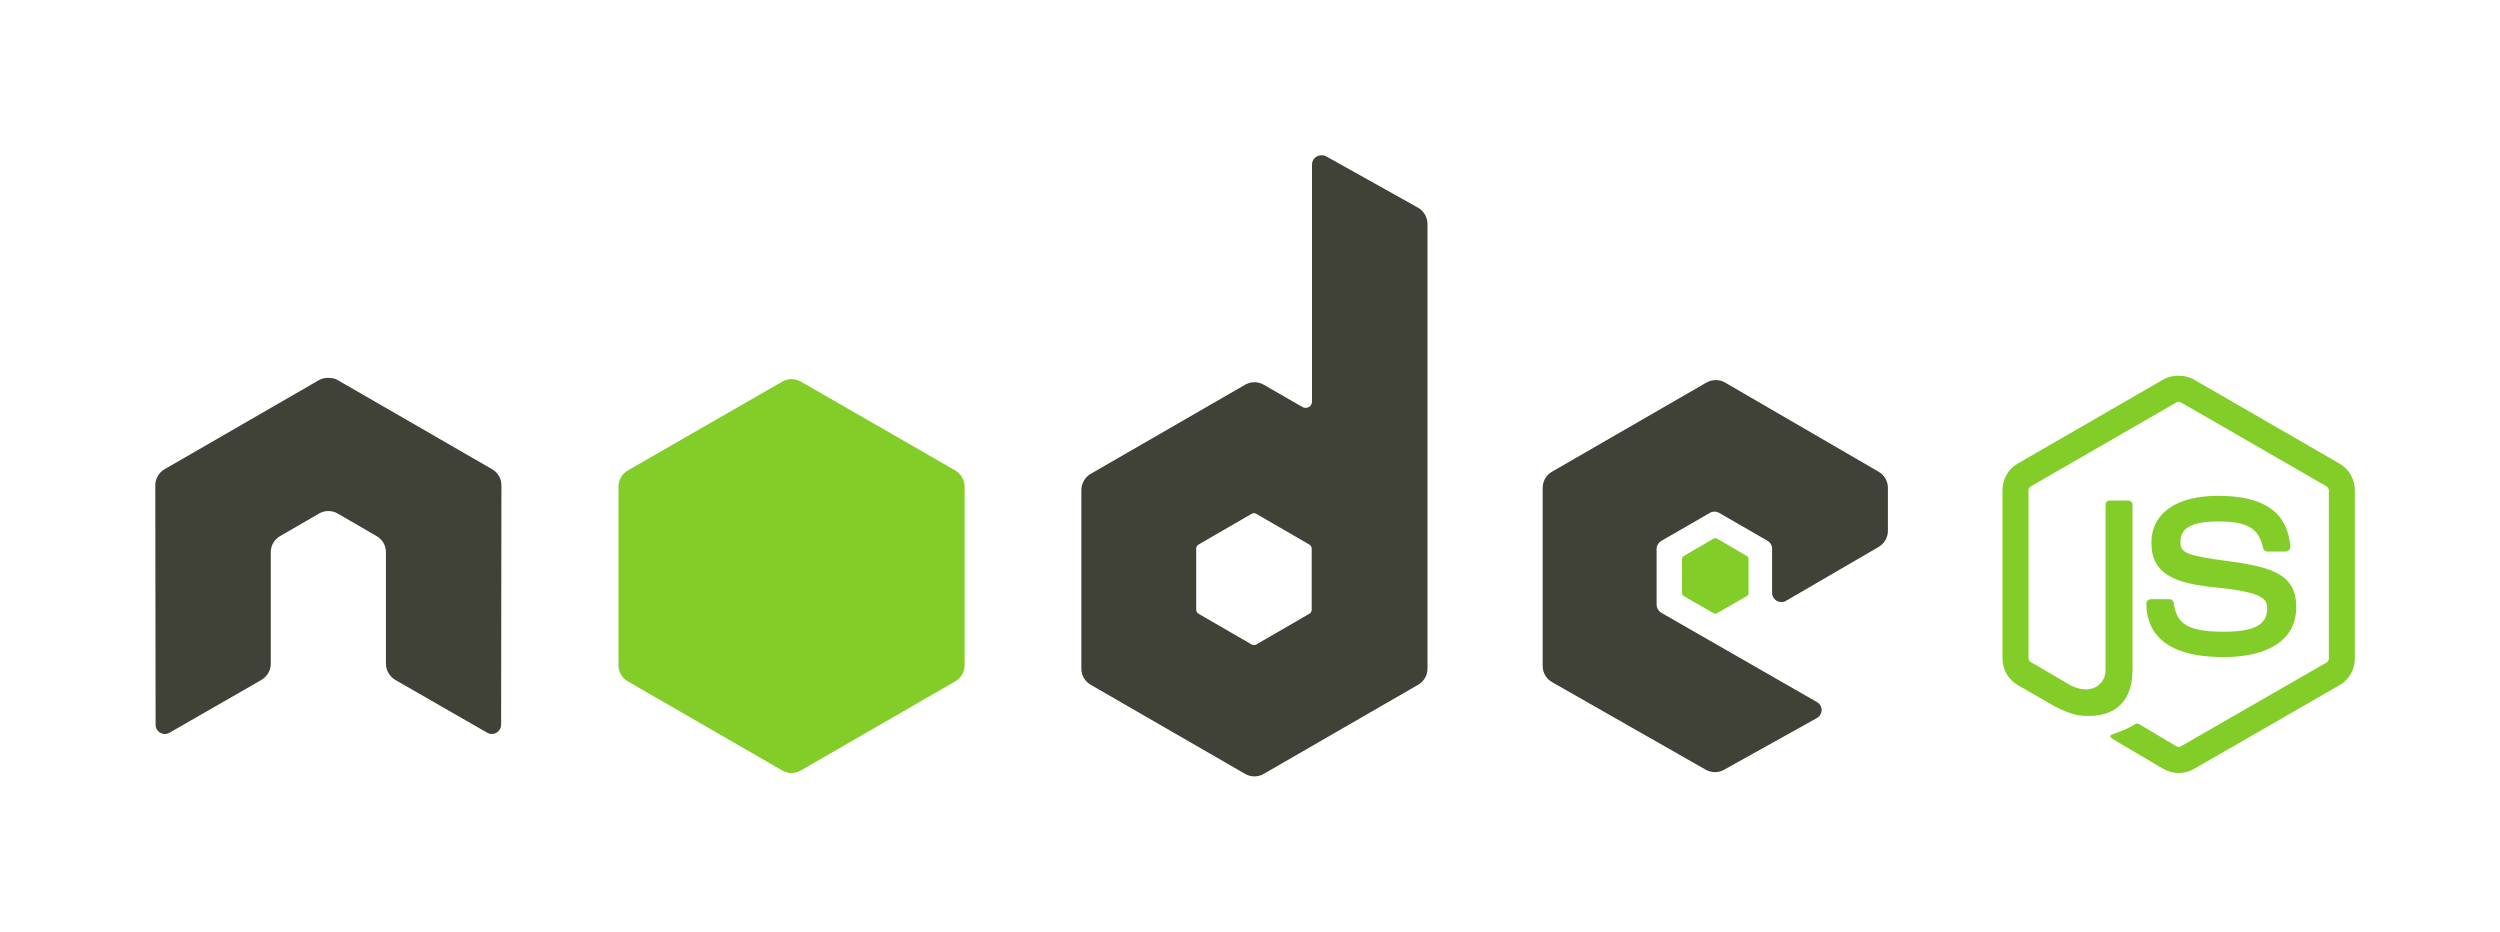
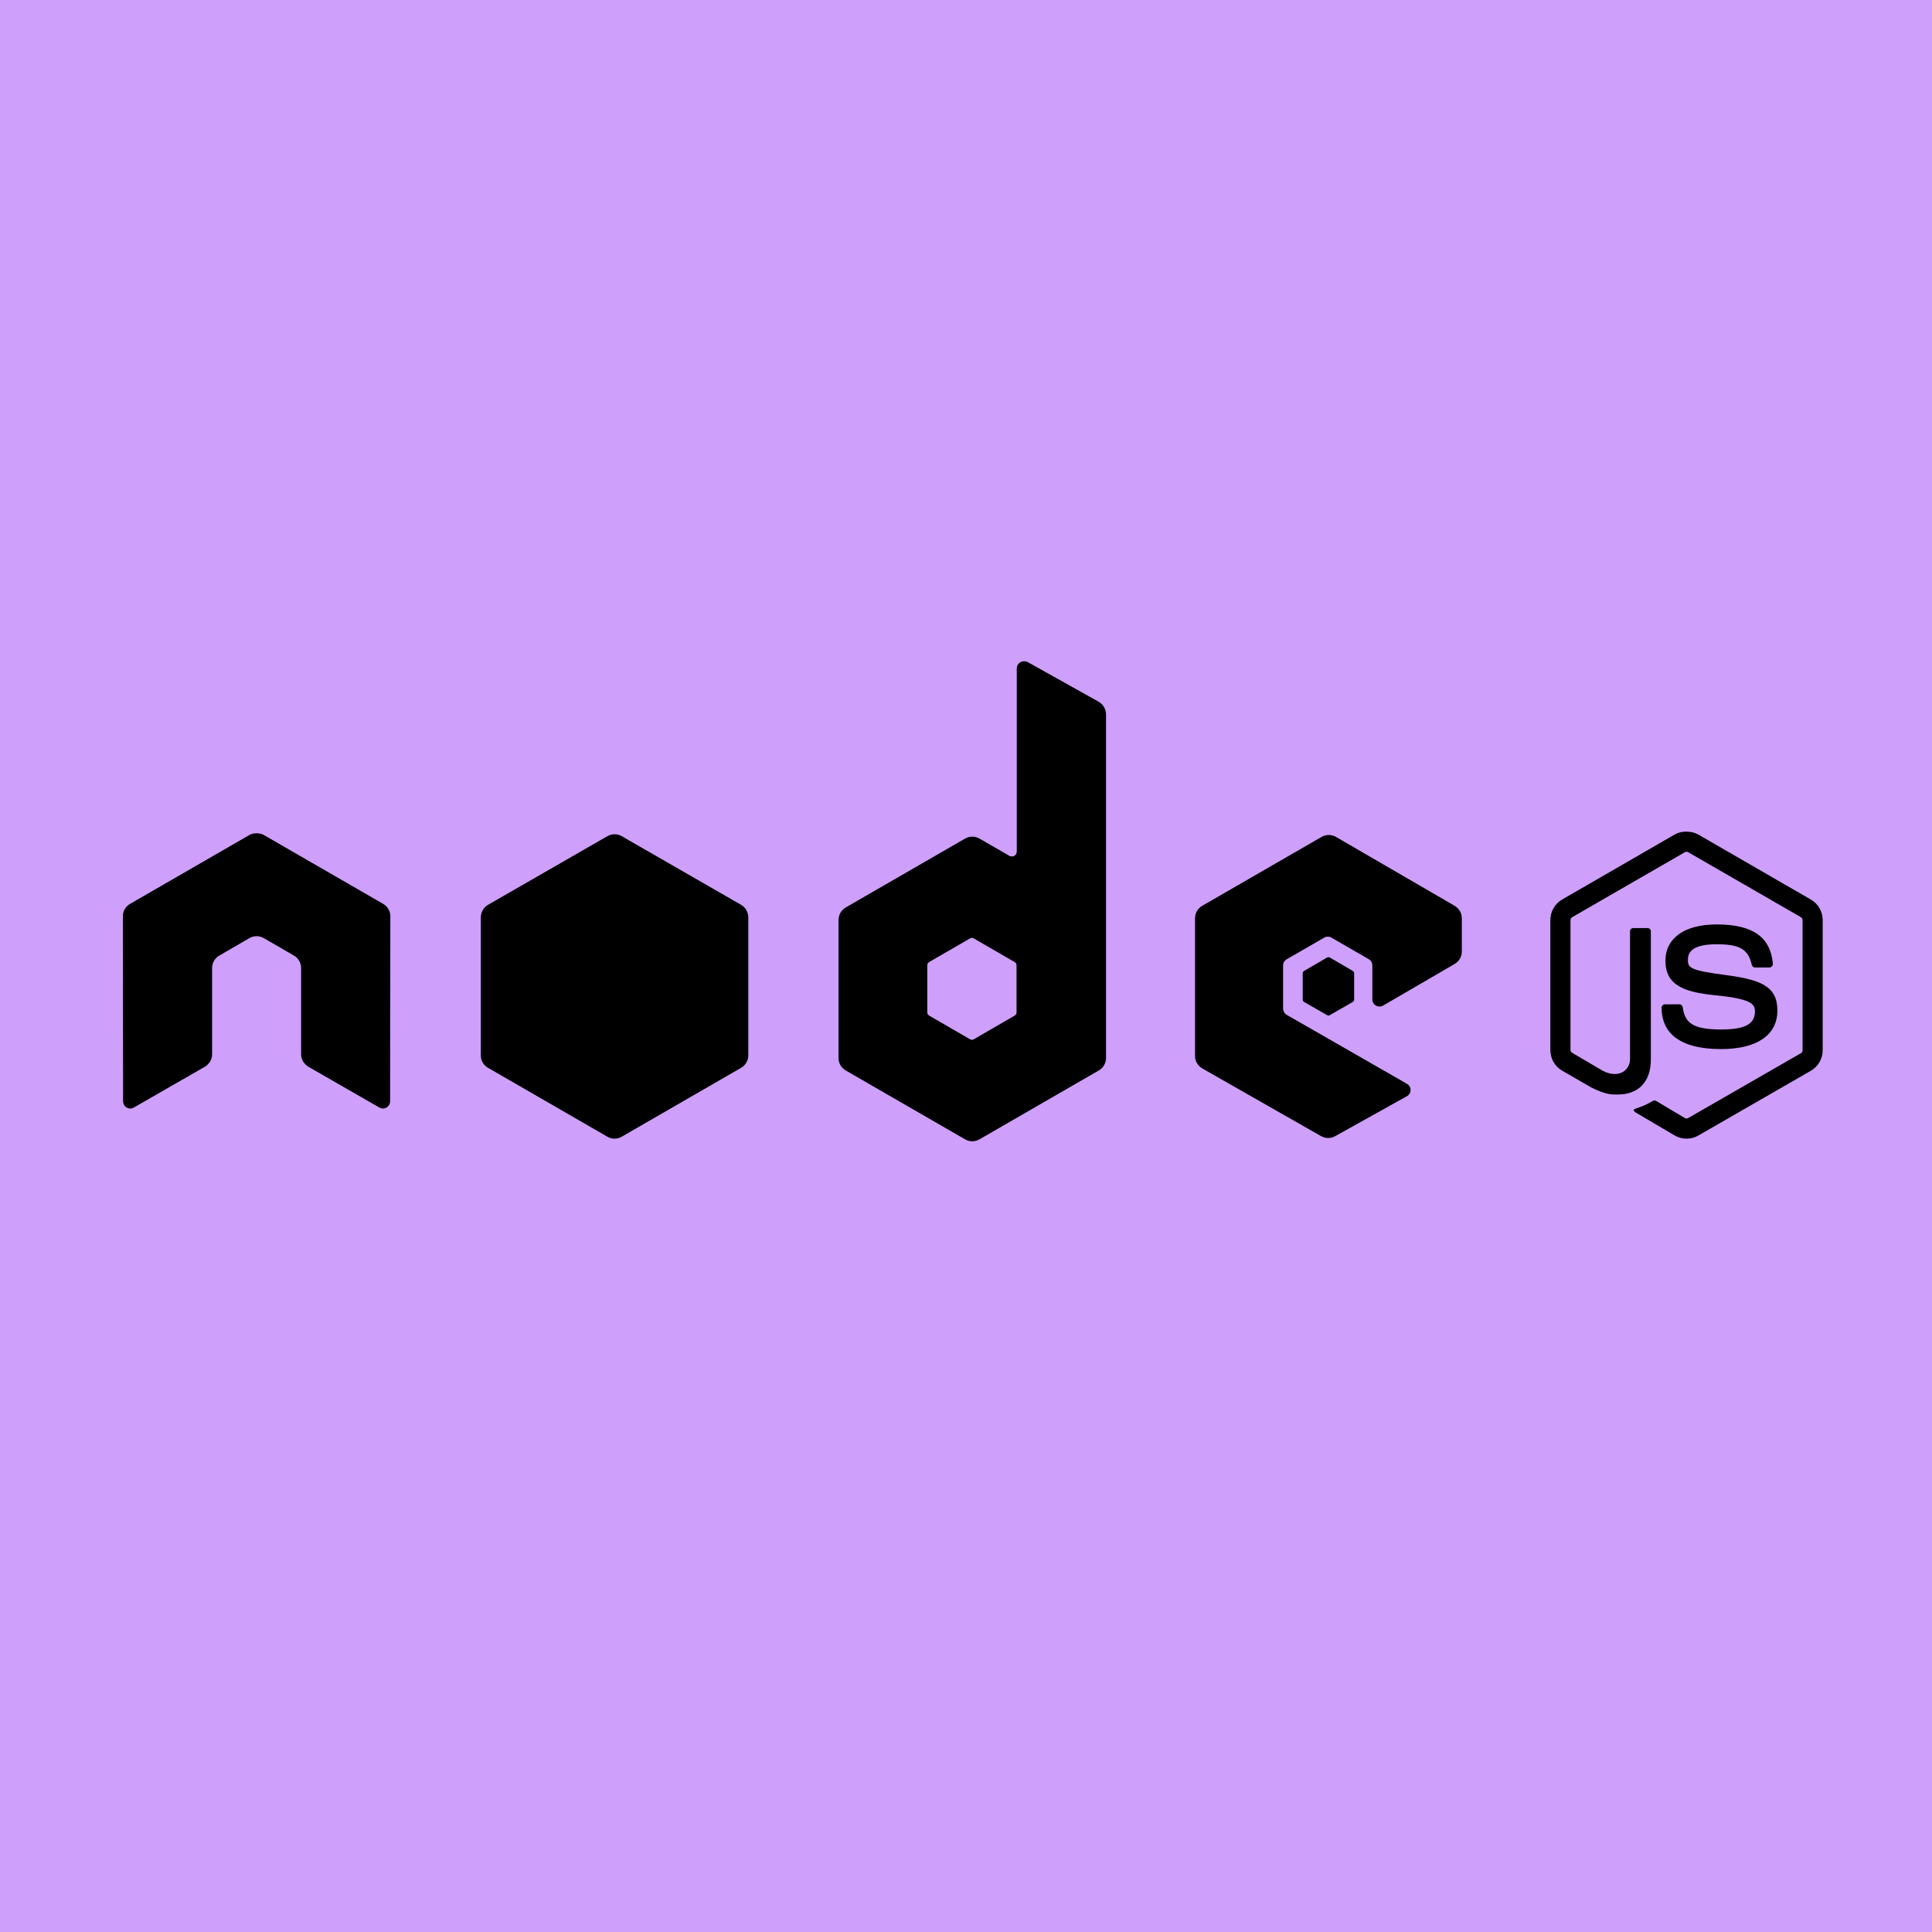
- <svg xmlns="http://www.w3.org/2000/svg" width="161" height="60" preserveAspectRatio="xMidYMid">
-   <g transform="matrix(.277129 0 0 .277129 9.76251 9.894026)">
-     <path d="M471.05 51.6c-1.245 0-2.455.257-3.526.863l-33.888 19.57c-2.193 1.263-3.526 3.65-3.526 6.188v39.07c0 2.537 1.333 4.92 3.526 6.187l8.85 5.1c4.3 2.12 5.886 2.086 7.843 2.086 6.366 0 10-3.863 10-10.577V81.542c0-.545-.472-.935-1.007-.935h-4.245c-.544 0-1.007.4-1.007.935v38.565c0 2.976-3.1 5.97-8.13 3.454l-9.2-5.396c-.325-.177-.576-.5-.576-.863v-39.07c0-.37.248-.748.576-.935l33.817-19.5c.317-.182.694-.182 1.007 0l33.817 19.5c.322.193.576.553.576.935v39.07c0 .373-.187.755-.504.935l-33.888 19.5c-.3.173-.7.173-1.007 0l-8.706-5.18c-.26-.152-.613-.14-.863 0-2.403 1.362-2.855 1.52-5.108 2.302-.555.193-1.4.494.288 1.44l11.368 6.7c1.082.626 2.288.935 3.526.935 1.255 0 2.443-.3 3.526-.935l33.888-19.5c2.193-1.276 3.526-3.65 3.526-6.187v-39.07c0-2.538-1.333-4.92-3.526-6.188l-33.888-19.57c-1.062-.606-2.28-.863-3.526-.863zm9.066 27.918c-9.65 0-15.397 4.107-15.397 10.936 0 7.4 5.704 9.444 14.966 10.36 11.08 1.085 11.944 2.712 11.944 4.893 0 3.783-3.016 5.396-10.145 5.396-8.956 0-10.925-2.236-11.584-6.7-.078-.478-.446-.863-.935-.863h-4.4a1.03 1.03 0 0 0-1.007 1.007c0 5.703 3.102 12.447 17.916 12.447 10.723 0 16.908-4.2 16.908-11.584 0-7.3-4.996-9.273-15.397-10.65-10.5-1.4-11.512-2.07-11.512-4.533 0-2.032.85-4.75 8.634-4.75 6.953 0 9.523 1.5 10.577 6.188.092.44.48.8.935.8h4.4c.27 0 .532-.166.72-.36.184-.207.314-.44.288-.72-.68-8.074-6.064-11.872-16.908-11.872z" fill="#83cd29" />
-     <path d="M271.82.383a2.18 2.18 0 0 0-1.079.288 2.18 2.18 0 0 0-1.079 1.871v55.042c0 .54-.252 1.024-.72 1.295a1.5 1.5 0 0 1-1.511 0l-8.994-5.18a4.31 4.31 0 0 0-4.317 0L218.218 74.42c-1.342.774-2.16 2.264-2.16 3.813v41.443a4.31 4.31 0 0 0 2.159 3.741l35.903 20.722a4.3 4.3 0 0 0 4.317 0l35.903-20.722a4.31 4.31 0 0 0 2.159-3.741V16.356c0-1.572-.858-3.047-2.23-3.813L272.9.598c-.336-.187-.708-.22-1.08-.216zM40.86 52.115c-.685.028-1.328.147-1.943.504L3.015 73.34a4.3 4.3 0 0 0-2.158 3.741L.93 132.7c0 .774.4 1.492 1.08 1.87.667.4 1.494.4 2.158 0l21.297-12.232c1.35-.8 2.23-2.196 2.23-3.74V92.623c0-1.55.815-2.97 2.16-3.74l9.066-5.252a4.25 4.25 0 0 1 2.158-.576 4.24 4.24 0 0 1 2.159.576L52.3 88.88c1.343.77 2.158 2.192 2.158 3.74v25.974c0 1.546.9 2.95 2.23 3.74l21.297 12.232c.67.4 1.495.4 2.158 0 .66-.38 1.08-1.097 1.08-1.87l.072-55.617a4.28 4.28 0 0 0-2.158-3.741L43.235 52.618c-.607-.356-1.253-.476-1.943-.504h-.43zm322.624.504a4.29 4.29 0 0 0-2.159.576l-35.903 20.722c-1.34.775-2.16 2.192-2.16 3.74V119.1c0 1.558.878 2.97 2.23 3.74l35.615 20.3c1.315.75 2.92.807 4.245.07l21.585-12.016c.685-.38 1.148-1.09 1.15-1.87s-.403-1.482-1.08-1.87l-36.12-20.722c-.676-.386-1.15-1.167-1.15-1.943V91.83c0-.774.48-1.484 1.15-1.87l11.224-6.476c.668-.386 1.488-.386 2.16 0L375.5 89.96a2.15 2.15 0 0 1 1.079 1.87v10.217a2.15 2.15 0 0 0 1.079 1.87c.673.388 1.488.39 2.16 0L401.33 91.4c1.335-.776 2.16-2.197 2.16-3.74v-10a4.32 4.32 0 0 0-2.159-3.741l-35.687-20.722a4.28 4.28 0 0 0-2.159-.576zm-107.35 30.94a1.21 1.21 0 0 1 .576.143l12.303 7.123c.334.193.576.55.576.935v14.246c0 .387-.24.743-.576.935l-12.303 7.123c-.335.19-.744.19-1.08 0l-12.303-7.123c-.335-.193-.576-.55-.576-.935V91.758c0-.386.242-.74.576-.935l12.303-7.122c.168-.097.316-.143.504-.143v-.001z" fill="#404137" />
-     <path d="M148.714 52.402a4.31 4.31 0 0 0-2.16.576l-35.903 20.65c-1.342.774-2.158 2.265-2.158 3.813v41.443a4.3 4.3 0 0 0 2.158 3.74l35.903 20.722a4.3 4.3 0 0 0 4.317 0l35.903-20.722a4.31 4.31 0 0 0 2.159-3.741V77.44c0-1.55-.816-3.04-2.16-3.813l-35.903-20.65a4.27 4.27 0 0 0-2.16-.576zm214.7 36.983c-.143 0-.302 0-.432.07l-6.907 4.03a.84.84 0 0 0-.432.719v7.915c0 .298.173.57.432.72l6.907 3.957a.75.75 0 0 0 .79 0l6.907-3.957c.256-.147.432-.422.432-.72v-7.915c0-.298-.175-.57-.432-.72l-6.907-4.03c-.128-.076-.216-.07-.36-.07z" fill="#83cd29" />
+ <svg xmlns="http://www.w3.org/2000/svg" width="161" height="161" preserveAspectRatio="xMidYMid">
+   <rect x="0" y="0" width="100%" height="100%" fill="#ce9ffb" />
+   <g transform="translate(10, 55) scale(0.277129)">
+     <path d="M471.05 51.6c-1.245 0-2.455.257-3.526.863l-33.888 19.57c-2.193 1.263-3.526 3.65-3.526 6.188v39.07c0 2.537 1.333 4.92 3.526 6.187l8.85 5.1c4.3 2.12 5.886 2.086 7.843 2.086 6.366 0 10-3.863 10-10.577V81.542c0-.545-.472-.935-1.007-.935h-4.245c-.544 0-1.007.4-1.007.935v38.565c0 2.976-3.1 5.97-8.13 3.454l-9.2-5.396c-.325-.177-.576-.5-.576-.863v-39.07c0-.37.248-.748.576-.935l33.817-19.5c.317-.182.694-.182 1.007 0l33.817 19.5c.322.193.576.553.576.935v39.07c0 .373-.187.755-.504.935l-33.888 19.5c-.3.173-.7.173-1.007 0l-8.706-5.18c-.26-.152-.613-.14-.863 0-2.403 1.362-2.855 1.52-5.108 2.302-.555.193-1.4.494.288 1.44l11.368 6.7c1.082.626 2.288.935 3.526.935 1.255 0 2.443-.3 3.526-.935l33.888-19.5c2.193-1.276 3.526-3.65 3.526-6.187v-39.07c0-2.538-1.333-4.92-3.526-6.188l-33.888-19.57c-1.062-.606-2.28-.863-3.526-.863zm9.066 27.918c-9.65 0-15.397 4.107-15.397 10.936 0 7.4 5.704 9.444 14.966 10.36 11.08 1.085 11.944 2.712 11.944 4.893 0 3.783-3.016 5.396-10.145 5.396-8.956 0-10.925-2.236-11.584-6.7-.078-.478-.446-.863-.935-.863h-4.4a1.03 1.03 0 0 0-1.007 1.007c0 5.703 3.102 12.447 17.916 12.447 10.723 0 16.908-4.2 16.908-11.584 0-7.3-4.996-9.273-15.397-10.65-10.5-1.4-11.512-2.07-11.512-4.533 0-2.032.85-4.75 8.634-4.75 6.953 0 9.523 1.5 10.577 6.188.092.44.48.8.935.8h4.4c.27 0 .532-.166.72-.36.184-.207.314-.44.288-.72-.68-8.074-6.064-11.872-16.908-11.872z" fill="black" />
+     <path d="M271.82.383a2.18 2.18 0 0 0-1.079.288 2.18 2.18 0 0 0-1.079 1.871v55.042c0 .54-.252 1.024-.72 1.295a1.5 1.5 0 0 1-1.511 0l-8.994-5.18a4.31 4.31 0 0 0-4.317 0L218.218 74.42c-1.342.774-2.16 2.264-2.16 3.813v41.443a4.31 4.31 0 0 0 2.159 3.741l35.903 20.722a4.3 4.3 0 0 0 4.317 0l35.903-20.722a4.31 4.31 0 0 0 2.159-3.741V16.356c0-1.572-.858-3.047-2.23-3.813L272.9.598c-.336-.187-.708-.22-1.08-.216zM40.86 52.115c-.685.028-1.328.147-1.943.504L3.015 73.34a4.3 4.3 0 0 0-2.158 3.741L.93 132.7c0 .774.4 1.492 1.08 1.87.667.4 1.494.4 2.158 0l21.297-12.232c1.35-.8 2.23-2.196 2.23-3.74V92.623c0-1.55.815-2.97 2.16-3.74l9.066-5.252a4.25 4.25 0 0 1 2.158-.576 4.24 4.24 0 0 1 2.159.576L52.3 88.88c1.343.77 2.158 2.192 2.158 3.74v25.974c0 1.546.9 2.95 2.23 3.74l21.297 12.232c.67.4 1.495.4 2.158 0 .66-.38 1.08-1.097 1.08-1.87l.072-55.617a4.28 4.28 0 0 0-2.158-3.741L43.235 52.618c-.607-.356-1.253-.476-1.943-.504h-.43zm322.624.504a4.29 4.29 0 0 0-2.159.576l-35.903 20.722c-1.34.775-2.16 2.192-2.16 3.74V119.1c0 1.558.878 2.97 2.23 3.74l35.615 20.3c1.315.75 2.92.807 4.245.07l21.585-12.016c.685-.38 1.148-1.09 1.15-1.87s-.403-1.482-1.08-1.87l-36.12-20.722c-.676-.386-1.15-1.167-1.15-1.943V91.83c0-.774.48-1.484 1.15-1.87l11.224-6.476c.668-.386 1.488-.386 2.16 0L375.5 89.96a2.15 2.15 0 0 1 1.079 1.87v10.217a2.15 2.15 0 0 0 1.079 1.87c.673.388 1.488.39 2.16 0L401.33 91.4c1.335-.776 2.16-2.197 2.16-3.74v-10a4.32 4.32 0 0 0-2.159-3.741l-35.687-20.722a4.28 4.28 0 0 0-2.159-.576zm-107.35 30.94a1.21 1.21 0 0 1 .576.143l12.303 7.123c.334.193.576.55.576.935v14.246c0 .387-.24.743-.576.935l-12.303 7.123c-.335.19-.744.19-1.08 0l-12.303-7.123c-.335-.193-.576-.55-.576-.935V91.758c0-.386.242-.74.576-.935l12.303-7.122c.168-.097.316-.143.504-.143v-.001z" fill="black" />
+     <path d="M148.714 52.402a4.31 4.31 0 0 0-2.16.576l-35.903 20.65c-1.342.774-2.158 2.265-2.158 3.813v41.443a4.3 4.3 0 0 0 2.158 3.74l35.903 20.722a4.3 4.3 0 0 0 4.317 0l35.903-20.722a4.31 4.31 0 0 0 2.159-3.741V77.44c0-1.55-.816-3.04-2.16-3.813l-35.903-20.65a4.27 4.27 0 0 0-2.16-.576zm214.7 36.983c-.143 0-.302 0-.432.07l-6.907 4.03a.84.84 0 0 0-.432.719v7.915c0 .298.173.57.432.72l6.907 3.957a.75.75 0 0 0 .79 0l6.907-3.957c.256-.147.432-.422.432-.72v-7.915c0-.298-.175-.57-.432-.72l-6.907-4.03c-.128-.076-.216-.07-.36-.07z" fill="black" />
  </g>
</svg>
